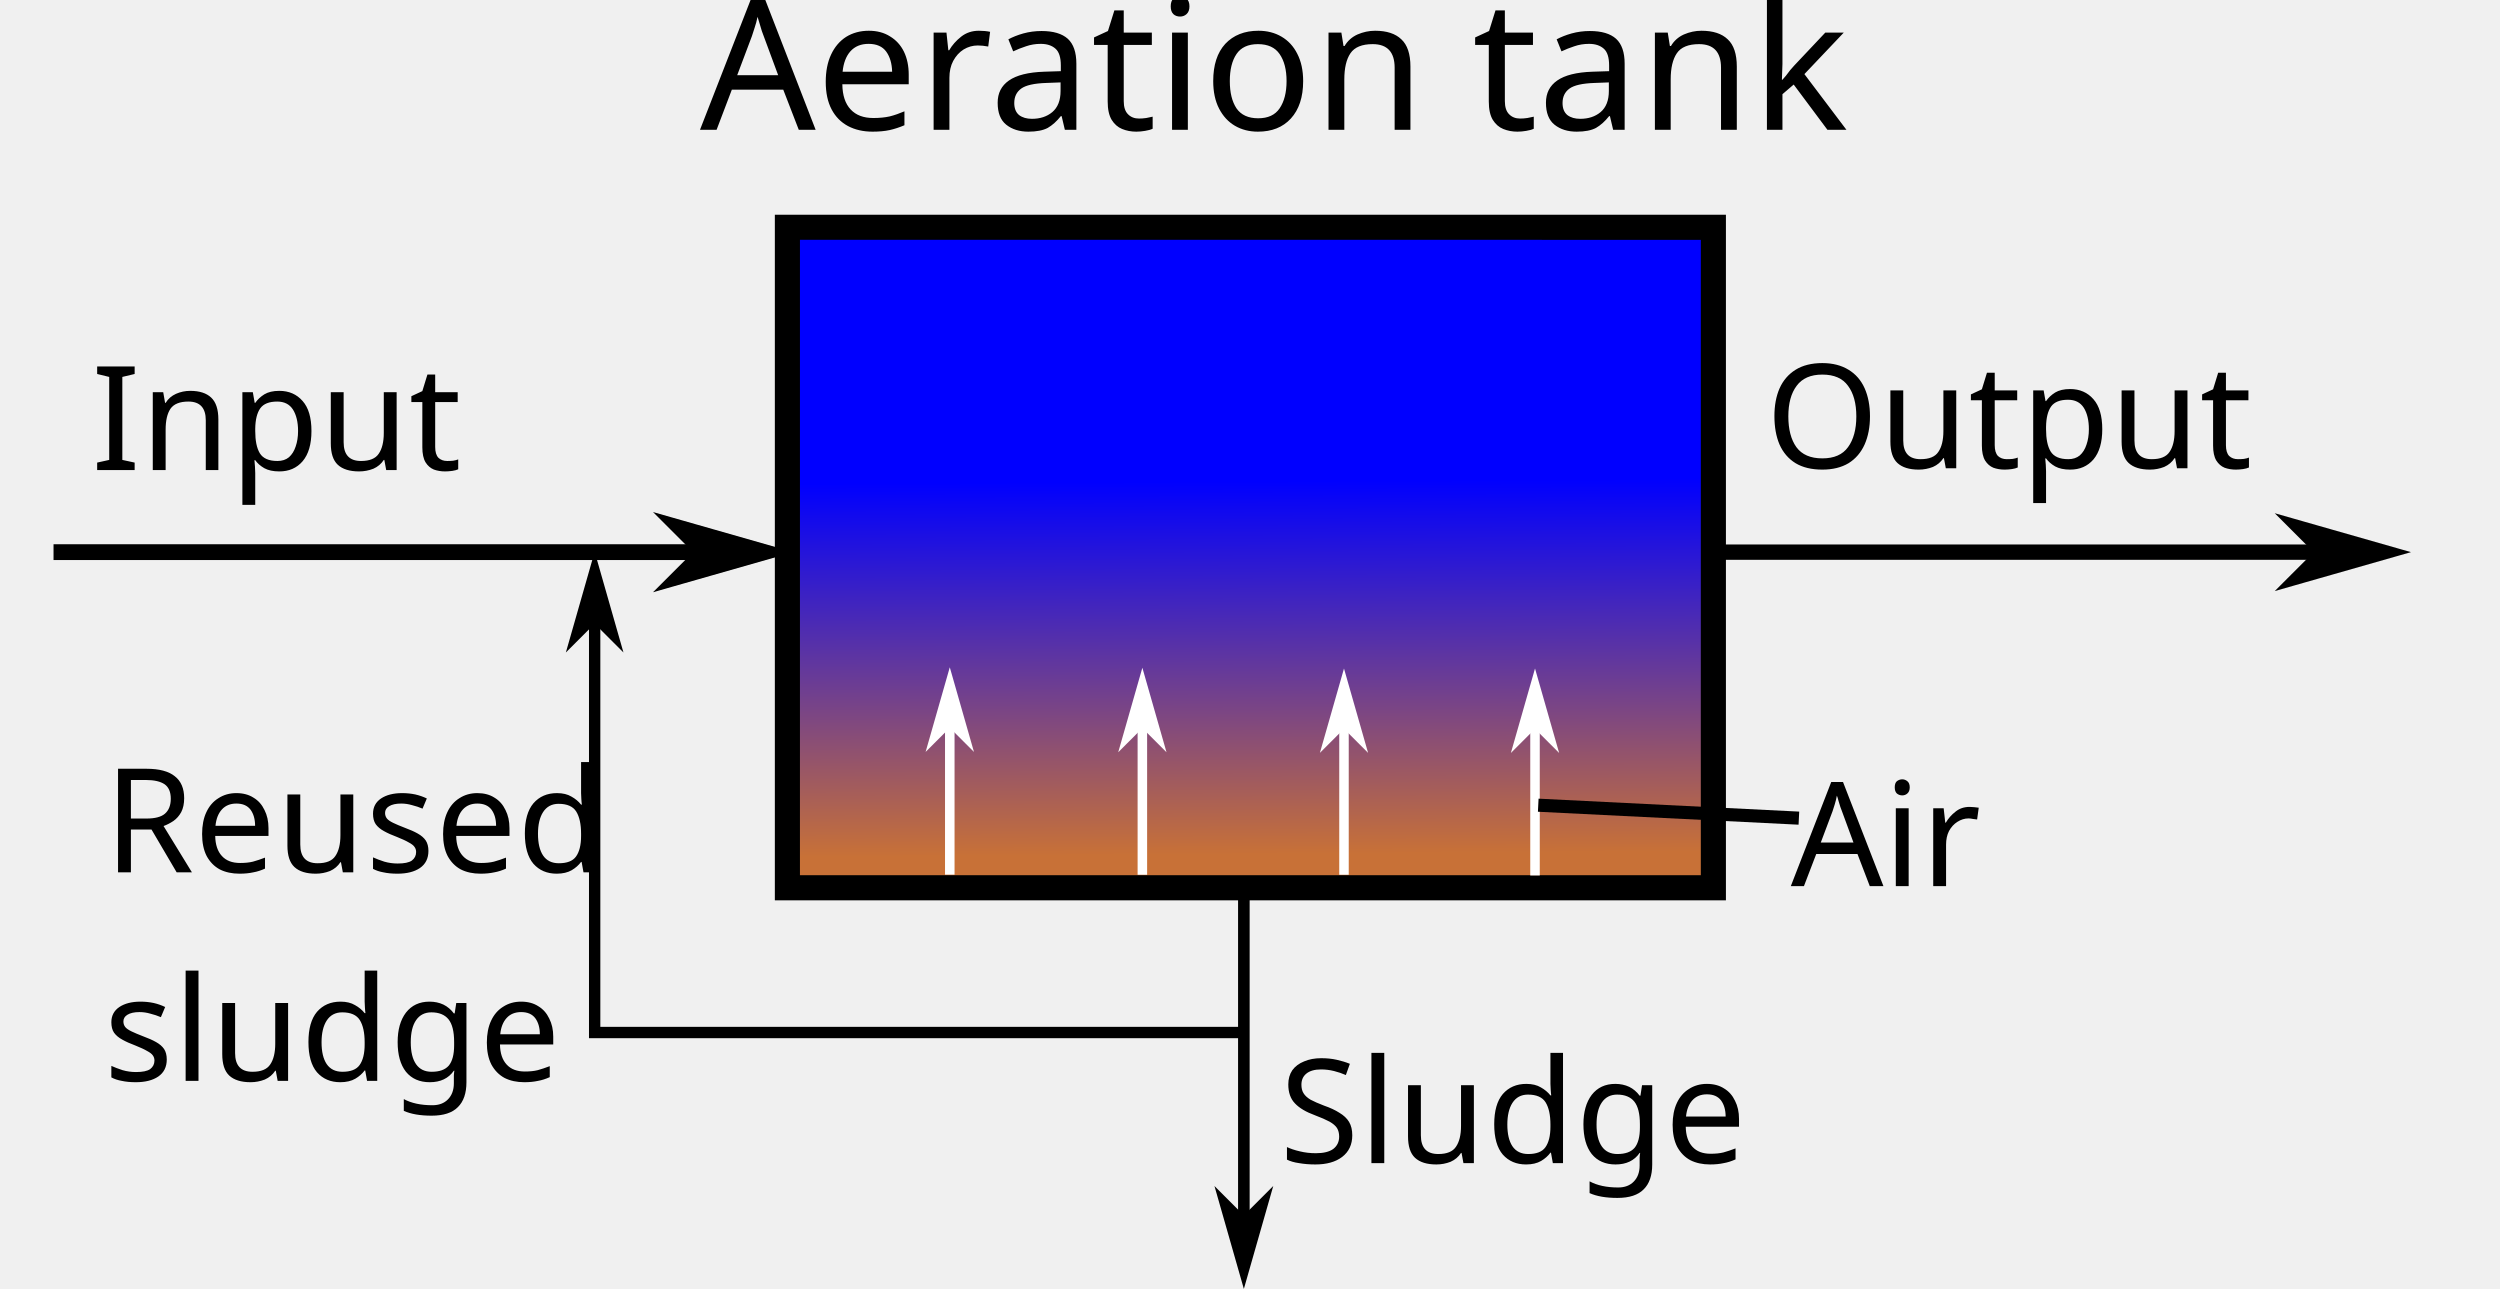
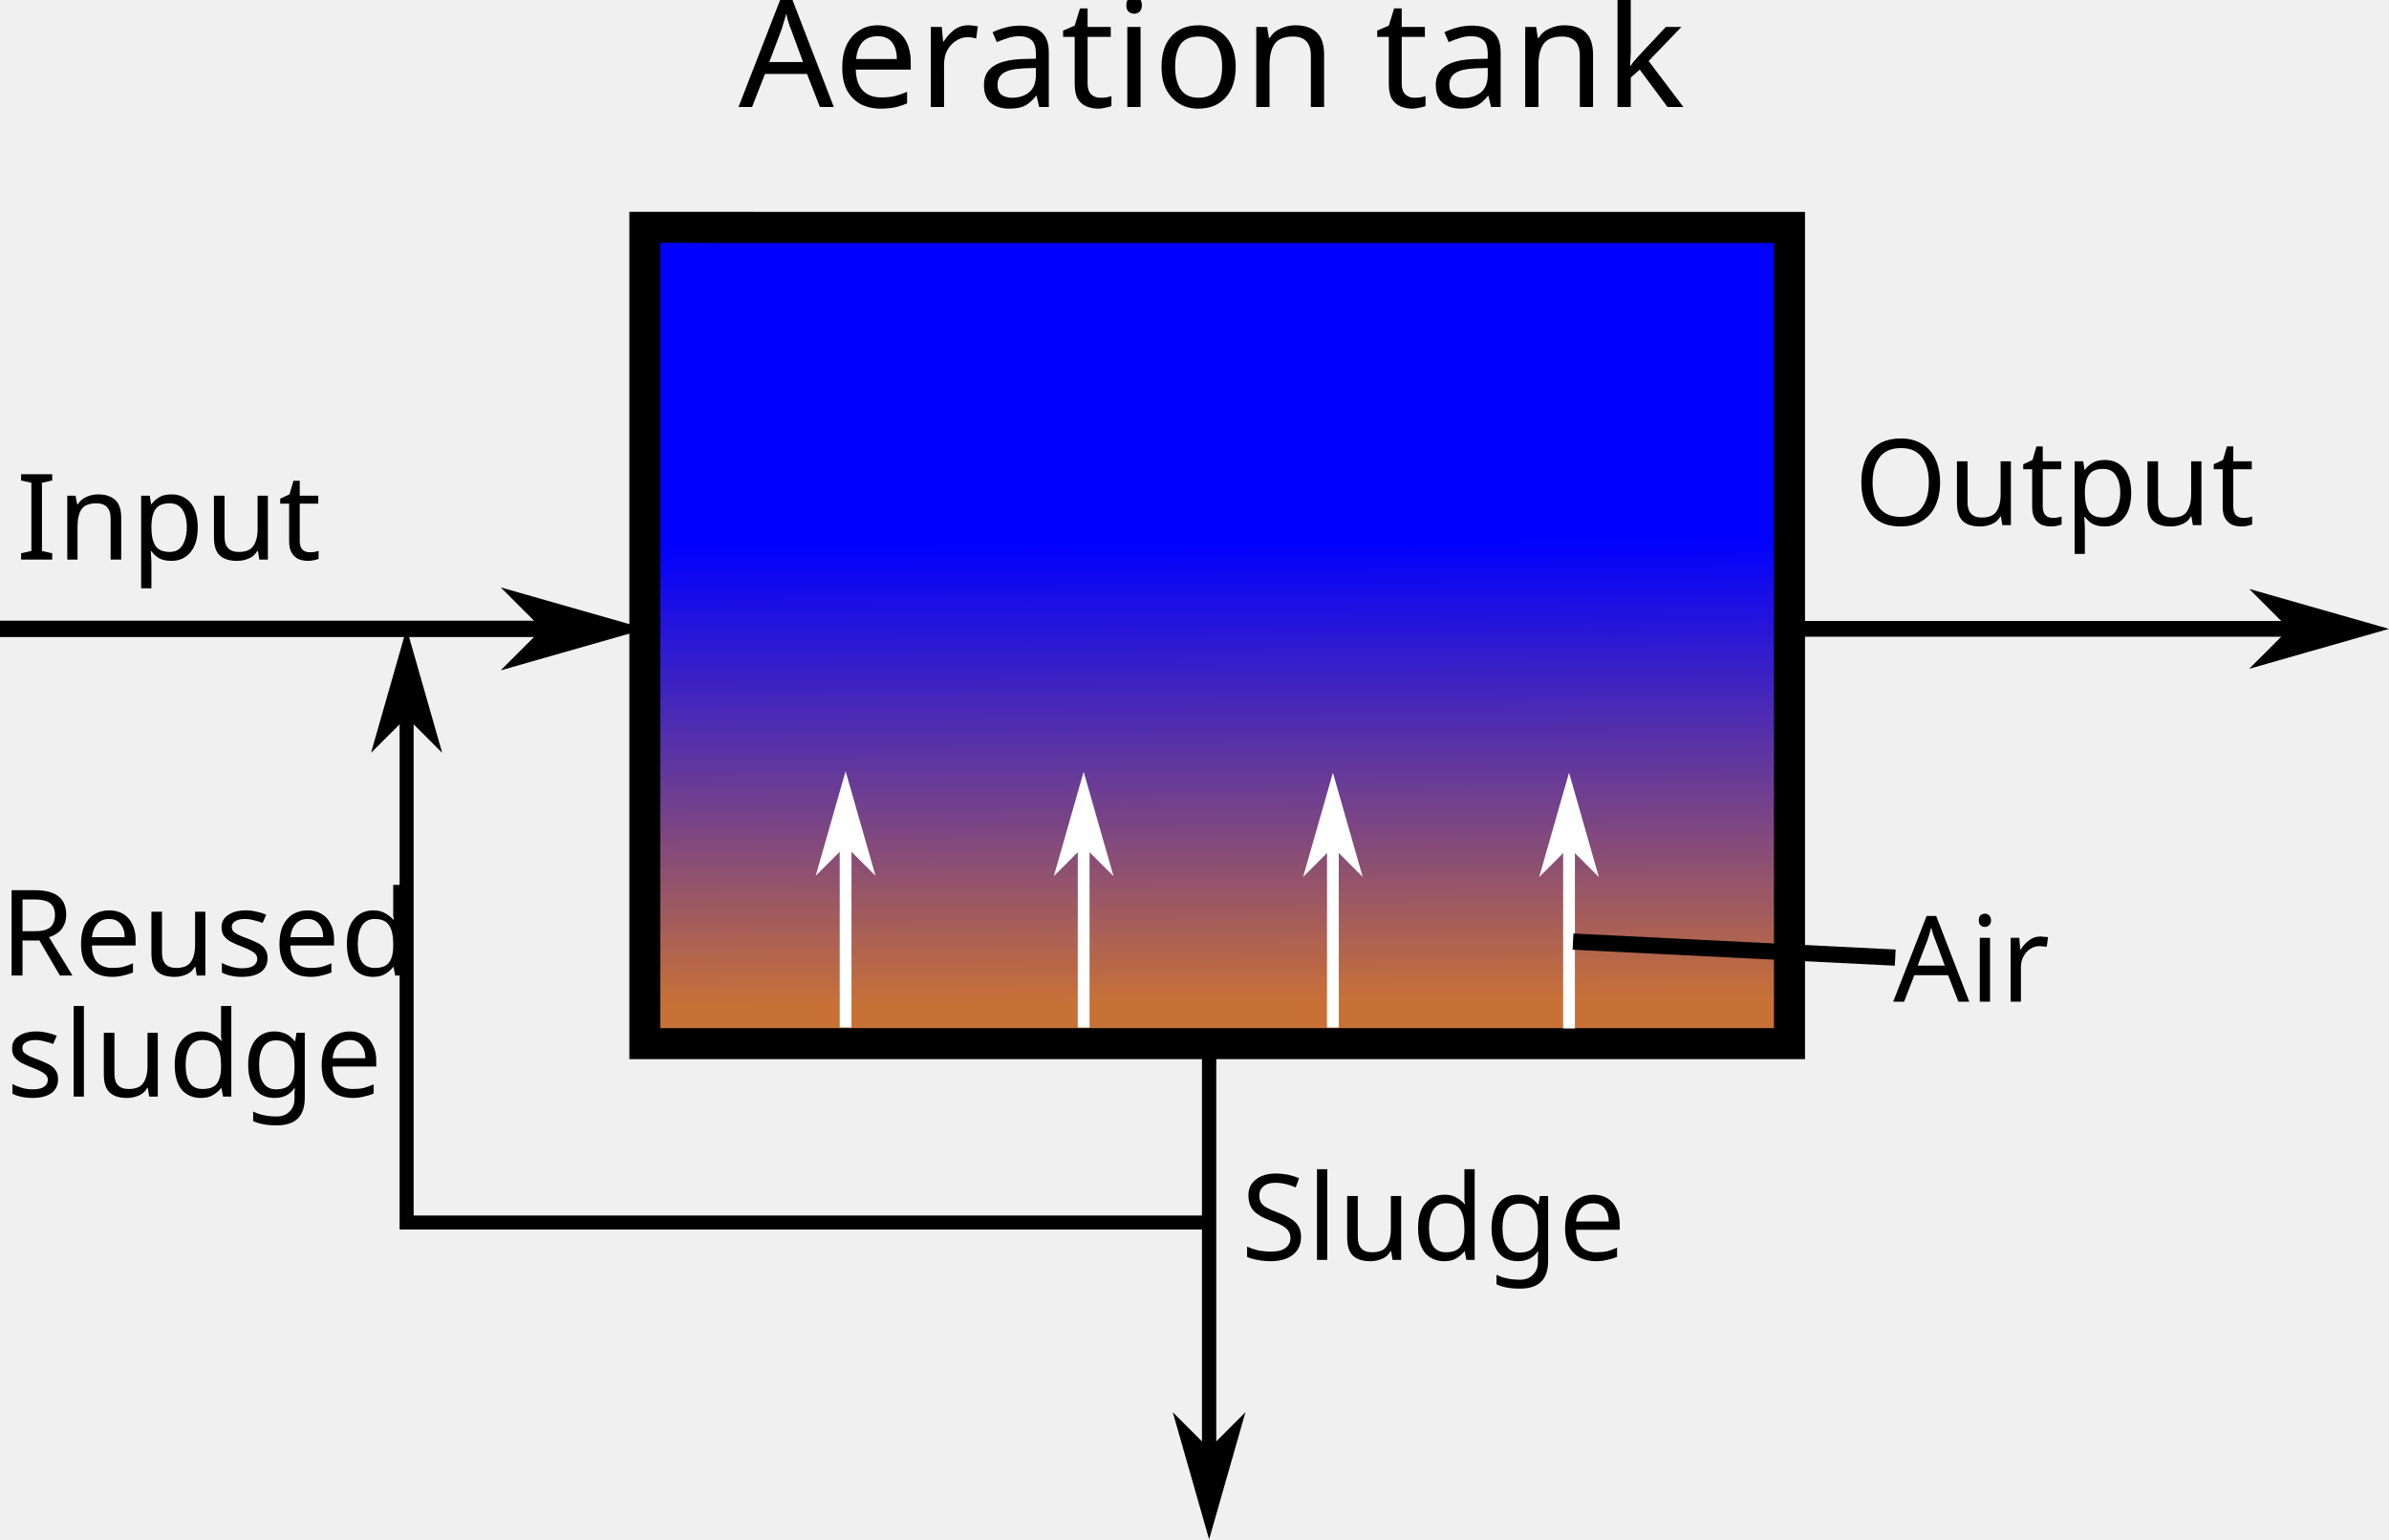
- <svg xmlns="http://www.w3.org/2000/svg" xmlns:xlink="http://www.w3.org/1999/xlink" width="145.927mm" height="75.235mm" viewBox="0 0 145.927 75.235" version="1.1" id="svg921">
+ <svg xmlns="http://www.w3.org/2000/svg" xmlns:xlink="http://www.w3.org/1999/xlink" width="112.808mm" height="72.71mm" viewBox="0 0 112.808 72.71" version="1.1" id="svg921">
  <defs id="defs915">
    <marker orient="auto" refY="0" refX="0" id="marker5936" style="overflow:visible">
      <path id="path5934" d="M 0,0 5,-5 -12.5,0 5,5 Z" style="fill:#000000;fill-opacity:1;fill-rule:evenodd;stroke:#000000;stroke-width:1pt;stroke-opacity:1" transform="matrix(-0.4,0,0,-0.4,-4,0)" />
    </marker>
    <marker style="overflow:visible" id="marker4429" refX="0" refY="0" orient="auto">
      <path transform="matrix(-0.4,0,0,-0.4,-4,0)" style="fill:#000000;fill-opacity:1;fill-rule:evenodd;stroke:#000000;stroke-width:1pt;stroke-opacity:1" d="M 0,0 5,-5 -12.5,0 5,5 Z" id="path4427" />
    </marker>
    <marker style="overflow:visible" id="marker4347" refX="0" refY="0" orient="auto">
      <path transform="matrix(-0.4,0,0,-0.4,-4,0)" style="fill:#000000;fill-opacity:1;fill-rule:evenodd;stroke:#000000;stroke-width:1pt;stroke-opacity:1" d="M 0,0 5,-5 -12.5,0 5,5 Z" id="path4345" />
    </marker>
    <marker style="overflow:visible" id="marker4277" refX="0" refY="0" orient="auto">
      <path transform="matrix(-0.4,0,0,-0.4,-4,0)" style="fill:#000000;fill-opacity:1;fill-rule:evenodd;stroke:#000000;stroke-width:1pt;stroke-opacity:1" d="M 0,0 5,-5 -12.5,0 5,5 Z" id="path4275" />
    </marker>
    <marker style="overflow:visible" id="marker4219" refX="0" refY="0" orient="auto">
      <path transform="matrix(-0.4,0,0,-0.4,-4,0)" style="fill:#000000;fill-opacity:1;fill-rule:evenodd;stroke:#000000;stroke-width:1pt;stroke-opacity:1" d="M 0,0 5,-5 -12.5,0 5,5 Z" id="path4217" />
    </marker>
    <marker orient="auto" refY="0" refX="0" id="Arrow1Mend" style="overflow:visible">
      <path id="path2202" d="M 0,0 5,-5 -12.5,0 5,5 Z" style="fill:#ffffff;fill-opacity:1;fill-rule:evenodd;stroke:#ffffff;stroke-width:1pt;stroke-opacity:1" transform="matrix(-0.4,0,0,-0.4,-4,0)" />
    </marker>
    <linearGradient gradientTransform="translate(16.26993,40.44346)" xlink:href="#linearGradient849" id="linearGradient851" x1="91.673" y1="95.479" x2="91.54" y2="73.696" gradientUnits="userSpaceOnUse" />
    <linearGradient id="linearGradient849">
      <stop style="stop-color:#c87137;stop-opacity:1;" offset="0" id="stop845" />
      <stop style="stop-color:#0000ff;stop-opacity:1" offset="1" id="stop847" />
    </linearGradient>
    <marker orient="auto" refY="0" refX="0" id="Arrow1Mend-5" style="overflow:visible">
      <path id="path2202-7" d="M 0,0 5,-5 -12.5,0 5,5 Z" style="fill:#000000;fill-opacity:1;fill-rule:evenodd;stroke:#000000;stroke-width:1pt;stroke-opacity:1" transform="matrix(-0.4,0,0,-0.4,-4,0)" />
    </marker>
    <marker orient="auto" refY="0" refX="0" id="Arrow1Mend-4" style="overflow:visible">
      <path id="path2202-0" d="M 0,0 5,-5 -12.5,0 5,5 Z" style="fill:#ffffff;fill-opacity:1;fill-rule:evenodd;stroke:#ffffff;stroke-width:1pt;stroke-opacity:1" transform="matrix(-0.4,0,0,-0.4,-4,0)" />
    </marker>
    <marker orient="auto" refY="0" refX="0" id="Arrow1Mend-6" style="overflow:visible">
      <path id="path2202-8" d="M 0,0 5,-5 -12.5,0 5,5 Z" style="fill:#ffffff;fill-opacity:1;fill-rule:evenodd;stroke:#ffffff;stroke-width:1pt;stroke-opacity:1" transform="matrix(-0.4,0,0,-0.4,-4,0)" />
    </marker>
    <marker orient="auto" refY="0" refX="0" id="Arrow1Mend-43" style="overflow:visible">
      <path id="path2202-01" d="M 0,0 5,-5 -12.5,0 5,5 Z" style="fill:#ffffff;fill-opacity:1;fill-rule:evenodd;stroke:#ffffff;stroke-width:1pt;stroke-opacity:1" transform="matrix(-0.4,0,0,-0.4,-4,0)" />
    </marker>
    <marker style="overflow:visible" id="marker4429-3" refX="0" refY="0" orient="auto">
      <path transform="matrix(-0.4,0,0,-0.4,-4,0)" style="fill:#000000;fill-opacity:1;fill-rule:evenodd;stroke:#000000;stroke-width:1pt;stroke-opacity:1" d="M 0,0 5,-5 -12.5,0 5,5 Z" id="path4427-7" />
    </marker>
  </defs>
-   <g id="layer1" transform="translate(-35.69925,-86.05294)">
+   <g id="layer1" transform="translate(-51.20996,-88.57883)">
    <path style="fill:url(#linearGradient851);fill-opacity:1;stroke:#000000;stroke-width:1.465;stroke-linecap:butt;stroke-linejoin:miter;stroke-miterlimit:4;stroke-dasharray:none;stroke-opacity:1" d="M 81.66,99.318 V 137.872 H 135.71 V 99.32 Z" id="path819" />
-     <path style="fill:none;stroke:#000000;stroke-width:0.922;stroke-linecap:butt;stroke-linejoin:miter;stroke-miterlimit:4;stroke-dasharray:none;stroke-opacity:1;marker-end:url(#marker4347)" d="M 38.824,118.282 H 80.192" id="path881" />
+     <path style="fill:none;stroke:#000000;stroke-width:0.772;stroke-linecap:butt;stroke-linejoin:miter;stroke-miterlimit:4;stroke-dasharray:none;stroke-opacity:1;marker-end:url(#marker4347)" d="M 51.21,118.282 H 80.192" id="path881" />
    <path style="fill:#ffffff;stroke:#ffffff;stroke-width:0.556;stroke-linecap:butt;stroke-linejoin:miter;stroke-miterlimit:4;stroke-dasharray:none;stroke-opacity:1;marker-end:url(#Arrow1Mend)" d="M 91.139,137.106 V 126.099" id="path2187" />
    <path style="fill:#ffffff;stroke:#ffffff;stroke-width:0.555;stroke-linecap:butt;stroke-linejoin:miter;stroke-miterlimit:4;stroke-dasharray:none;stroke-opacity:1;marker-end:url(#Arrow1Mend-4)" d="M 102.38,137.112 V 126.124" id="path2187-2" />
    <path style="fill:#ffffff;stroke:#ffffff;stroke-width:0.554;stroke-linecap:butt;stroke-linejoin:miter;stroke-miterlimit:4;stroke-dasharray:none;stroke-opacity:1;marker-end:url(#Arrow1Mend-6)" d="M 114.149,137.112 V 126.167" id="path2187-1" />
    <path style="fill:#ffffff;stroke:#ffffff;stroke-width:0.555;stroke-linecap:butt;stroke-linejoin:miter;stroke-miterlimit:4;stroke-dasharray:none;stroke-opacity:1;marker-end:url(#Arrow1Mend-43)" d="M 125.299,137.154 V 126.167" id="path2187-5" />
-     <text xml:space="preserve" style="font-style:normal;font-variant:normal;font-weight:normal;font-stretch:normal;font-size:10.583px;line-height:1.25;font-family:'CMU Serif';-inkscape-font-specification:'CMU Serif';letter-spacing:0px;word-spacing:0px;fill:#000000;fill-opacity:1;stroke:none;stroke-width:0.265" x="140.229" y="137.778" id="text4184">
-       <tspan id="tspan4182" x="140.229" y="137.778" style="font-style:normal;font-variant:normal;font-weight:normal;font-stretch:normal;font-size:8.467px;font-family:'CMU Serif';-inkscape-font-specification:'CMU Serif';stroke-width:0.265">Air</tspan>
+     <text xml:space="preserve" style="font-style:normal;font-variant:normal;font-weight:normal;font-stretch:normal;font-size:10.583px;line-height:1.25;font-family:'CMU Serif';-inkscape-font-specification:'CMU Serif';letter-spacing:0px;word-spacing:0px;fill:#000000;fill-opacity:1;stroke:none;stroke-width:0.265" x="140.607" y="135.888" id="text4184">
+       <tspan id="tspan4182" x="140.607" y="135.888" style="font-style:normal;font-variant:normal;font-weight:normal;font-stretch:normal;font-size:5.644px;font-family:'CMU Serif';-inkscape-font-specification:'CMU Serif';stroke-width:0.265">Air</tspan>
    </text>
    <path style="fill:none;stroke:#000000;stroke-width:0.765;stroke-linecap:butt;stroke-linejoin:miter;stroke-miterlimit:4;stroke-dasharray:none;stroke-opacity:1" d="m 125.488,133.053 15.214,0.756" id="path4188" />
-     <path style="fill:none;stroke:#000000;stroke-width:0.895;stroke-linecap:butt;stroke-linejoin:miter;stroke-miterlimit:4;stroke-dasharray:none;stroke-opacity:1;marker-end:url(#marker4429)" d="m 135.7,118.282 h 38.967" id="path881-8" />
+     <path style="fill:none;stroke:#000000;stroke-width:0.743;stroke-linecap:butt;stroke-linejoin:miter;stroke-miterlimit:4;stroke-dasharray:none;stroke-opacity:1;marker-end:url(#marker4429)" d="m 135.7,118.282 h 26.854" id="path881-8" />
    <path style="fill:none;stroke:#000000;stroke-width:0.676;stroke-linecap:butt;stroke-linejoin:miter;stroke-miterlimit:4;stroke-dasharray:none;stroke-opacity:1;marker-end:url(#marker4429-3)" d="m 108.304,137.71 v 22.246" id="path881-8-9" />
-     <text xml:space="preserve" style="font-style:normal;font-variant:normal;font-weight:normal;font-stretch:normal;font-size:10.583px;line-height:1.25;font-family:'CMU Serif';-inkscape-font-specification:'CMU Serif';letter-spacing:0px;word-spacing:0px;fill:#000000;fill-opacity:1;stroke:none;stroke-width:0.265" x="110.382" y="153.944" id="text5912">
-       <tspan id="tspan5910" x="110.382" y="153.944" style="font-style:normal;font-variant:normal;font-weight:normal;font-stretch:normal;font-size:8.467px;font-family:'CMU Serif';-inkscape-font-specification:'CMU Serif';stroke-width:0.265">Sludge</tspan>
+     <text xml:space="preserve" style="font-style:normal;font-variant:normal;font-weight:normal;font-stretch:normal;font-size:10.583px;line-height:1.25;font-family:'CMU Serif';-inkscape-font-specification:'CMU Serif';letter-spacing:0px;word-spacing:0px;fill:#000000;fill-opacity:1;stroke:none;stroke-width:0.265" x="109.815" y="148.085" id="text5912">
+       <tspan id="tspan5910" x="109.815" y="148.085" style="font-style:normal;font-variant:normal;font-weight:normal;font-stretch:normal;font-size:5.644px;font-family:'CMU Serif';-inkscape-font-specification:'CMU Serif';stroke-width:0.265">Sludge</tspan>
    </text>
    <path style="fill:none;stroke:#000000;stroke-width:0.662;stroke-linecap:butt;stroke-linejoin:miter;stroke-miterlimit:4;stroke-dasharray:none;stroke-opacity:1;marker-end:url(#marker5936)" d="M 108.331,146.322 H 70.41 v -26.761" id="path5914" />
-     <text xml:space="preserve" style="font-style:normal;font-variant:normal;font-weight:normal;font-stretch:normal;font-size:10.583px;line-height:1.15;font-family:'CMU Serif';-inkscape-font-specification:'CMU Serif';letter-spacing:0px;word-spacing:0px;fill:#000000;fill-opacity:1;stroke:none;stroke-width:0.265" x="41.761" y="136.972" id="text6084">
-       <tspan id="tspan6082" x="41.761" y="136.972" style="font-style:normal;font-variant:normal;font-weight:normal;font-stretch:normal;font-size:8.467px;line-height:1;font-family:'CMU Serif';-inkscape-font-specification:'CMU Serif';stroke-width:0.265">Reused</tspan>
-       <tspan x="41.761" y="149.143" style="font-style:normal;font-variant:normal;font-weight:normal;font-stretch:normal;font-size:8.467px;line-height:1;font-family:'CMU Serif';-inkscape-font-specification:'CMU Serif';stroke-width:0.265" id="tspan6086">sludge</tspan>
+     <text xml:space="preserve" style="font-style:normal;font-variant:normal;font-weight:normal;font-stretch:normal;font-size:10.583px;line-height:1.15;font-family:'CMU Serif';-inkscape-font-specification:'CMU Serif';letter-spacing:0px;word-spacing:0px;fill:#000000;fill-opacity:1;stroke:none;stroke-width:0.265" x="51.21" y="134.657" id="text6084">
+       <tspan x="51.21" y="134.657" style="font-style:normal;font-variant:normal;font-weight:normal;font-stretch:normal;font-size:5.644px;line-height:1;font-family:'CMU Serif';-inkscape-font-specification:'CMU Serif';stroke-width:0.265" id="tspan6086">Reused </tspan>
+       <tspan x="51.21" y="146.828" style="font-style:normal;font-variant:normal;font-weight:normal;font-stretch:normal;font-size:5.644px;line-height:1;font-family:'CMU Serif';-inkscape-font-specification:'CMU Serif';stroke-width:0.265" id="tspan7223" />
+       <tspan x="51.21" y="158.999" style="font-style:normal;font-variant:normal;font-weight:normal;font-stretch:normal;font-size:5.644px;line-height:1;font-family:'CMU Serif';-inkscape-font-specification:'CMU Serif';stroke-width:0.265" id="tspan7225" />
    </text>
-     <text xml:space="preserve" style="font-style:normal;font-variant:normal;font-weight:normal;font-stretch:normal;font-size:10.583px;line-height:1;font-family:'computer modern';-inkscape-font-specification:'computer modern';letter-spacing:0px;word-spacing:0px;fill:#000000;fill-opacity:1;stroke:none;stroke-width:0.265" x="41.028" y="113.494" id="text6090">
-       <tspan x="41.028" y="113.494" style="font-style:normal;font-variant:normal;font-weight:normal;font-stretch:normal;font-size:8.467px;line-height:1;font-family:'CMU Serif';-inkscape-font-specification:'CMU Serif';stroke-width:0.265" id="tspan6094">Input</tspan>
+     <text xml:space="preserve" style="font-style:normal;font-variant:normal;font-weight:normal;font-stretch:normal;font-size:10.583px;line-height:1;font-family:'computer modern';-inkscape-font-specification:'computer modern';letter-spacing:0px;word-spacing:0px;fill:#000000;fill-opacity:1;stroke:none;stroke-width:0.265" x="51.989" y="115.006" id="text6090">
+       <tspan x="51.989" y="115.006" style="font-style:normal;font-variant:normal;font-weight:normal;font-stretch:normal;font-size:5.644px;line-height:1;font-family:'CMU Serif';-inkscape-font-specification:'CMU Serif';stroke-width:0.265" id="tspan6094">Input</tspan>
    </text>
    <text xml:space="preserve" style="font-style:normal;font-variant:normal;font-weight:normal;font-stretch:normal;font-size:10.583px;line-height:1;font-family:'computer modern';-inkscape-font-specification:'computer modern';letter-spacing:0px;word-spacing:0px;fill:#000000;fill-opacity:1;stroke:none;stroke-width:0.265" x="138.758" y="113.386" id="text6090-3">
-       <tspan x="138.758" y="113.386" style="font-style:normal;font-variant:normal;font-weight:normal;font-stretch:normal;font-size:8.467px;line-height:1;font-family:'CMU Serif';-inkscape-font-specification:'CMU Serif';stroke-width:0.265" id="tspan6094-9">Output</tspan>
+       <tspan x="138.758" y="113.386" style="font-style:normal;font-variant:normal;font-weight:normal;font-stretch:normal;font-size:5.644px;line-height:1;font-family:'CMU Serif';-inkscape-font-specification:'CMU Serif';stroke-width:0.265" id="tspan6094-9">Output</tspan>
    </text>
-     <text xml:space="preserve" style="font-style:normal;font-variant:normal;font-weight:normal;font-stretch:normal;font-size:10.583px;line-height:1.25;font-family:'computer modern';-inkscape-font-specification:'computer modern';letter-spacing:0px;word-spacing:0px;fill:#000000;fill-opacity:1;stroke:none;stroke-width:0.265" x="76.558" y="93.631" id="text6460">
-       <tspan id="tspan6458" x="76.558" y="93.631" style="font-style:normal;font-variant:normal;font-weight:normal;font-stretch:normal;font-family:'CMU Serif';-inkscape-font-specification:'CMU Serif';stroke-width:0.265">Aeration tank</tspan>
+     <text xml:space="preserve" style="font-style:normal;font-variant:normal;font-weight:normal;font-stretch:normal;font-size:10.583px;line-height:1.25;font-family:'computer modern';-inkscape-font-specification:'computer modern';letter-spacing:0px;word-spacing:0px;fill:#000000;fill-opacity:1;stroke:none;stroke-width:0.265" x="86.083" y="93.631" id="text6460">
+       <tspan id="tspan6458" x="86.083" y="93.631" style="font-style:normal;font-variant:normal;font-weight:normal;font-stretch:normal;font-size:7.056px;font-family:'CMU Serif';-inkscape-font-specification:'CMU Serif';stroke-width:0.265">Aeration tank</tspan>
+     </text>
+     <text xml:space="preserve" style="font-style:normal;font-variant:normal;font-weight:normal;font-stretch:normal;font-size:10.583px;line-height:1.25;font-family:'computer modern';-inkscape-font-specification:'computer modern';letter-spacing:0px;word-spacing:0px;fill:#000000;fill-opacity:1;stroke:none;stroke-width:0.265" x="51.499" y="140.377" id="text7229">
+       <tspan id="tspan7227" x="51.499" y="140.377" style="font-style:normal;font-variant:normal;font-weight:normal;font-stretch:normal;font-size:5.644px;font-family:'CMU Serif';-inkscape-font-specification:'CMU Serif';stroke-width:0.265">sludge</tspan>
    </text>
  </g>
</svg>
